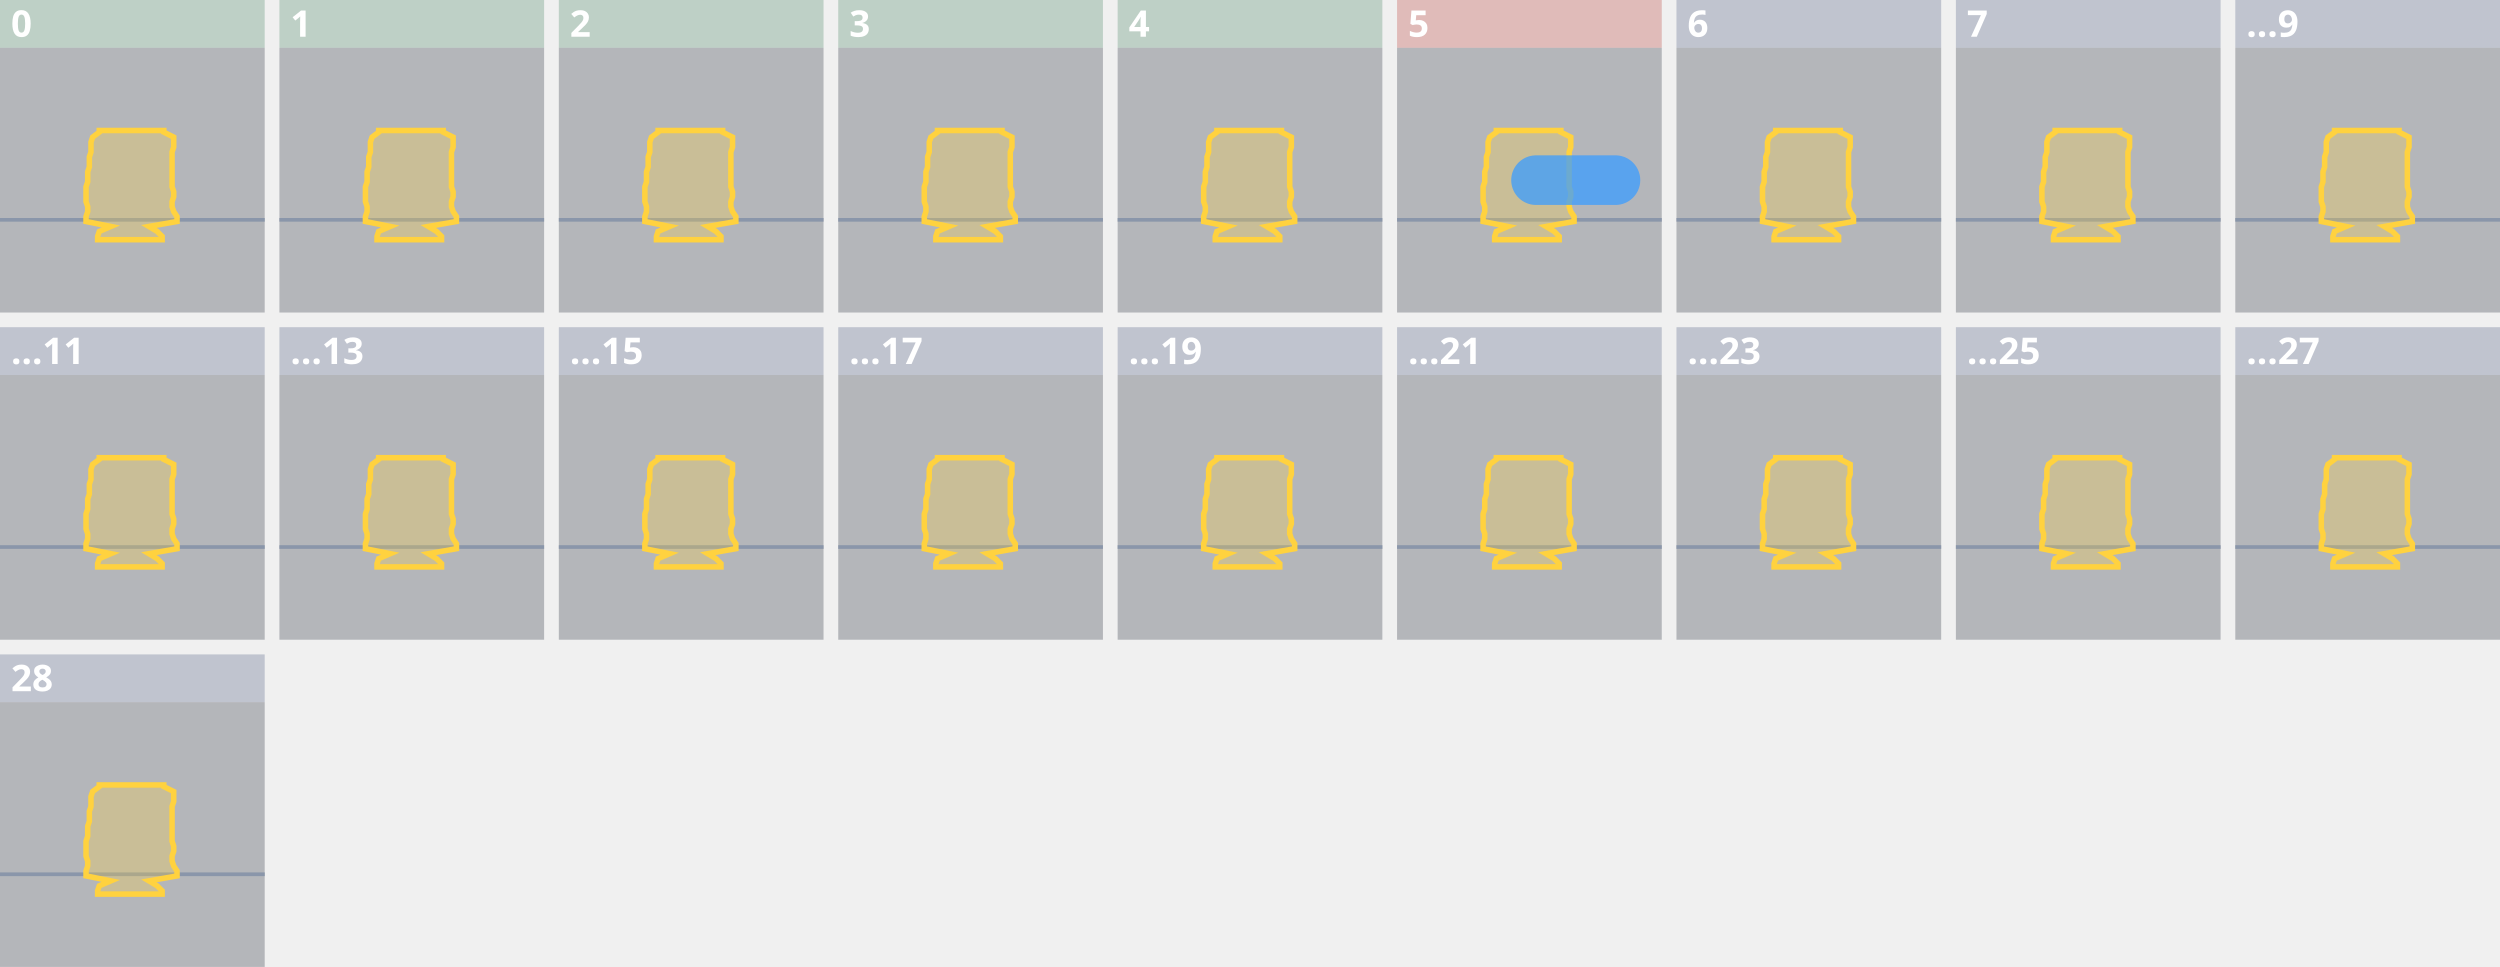
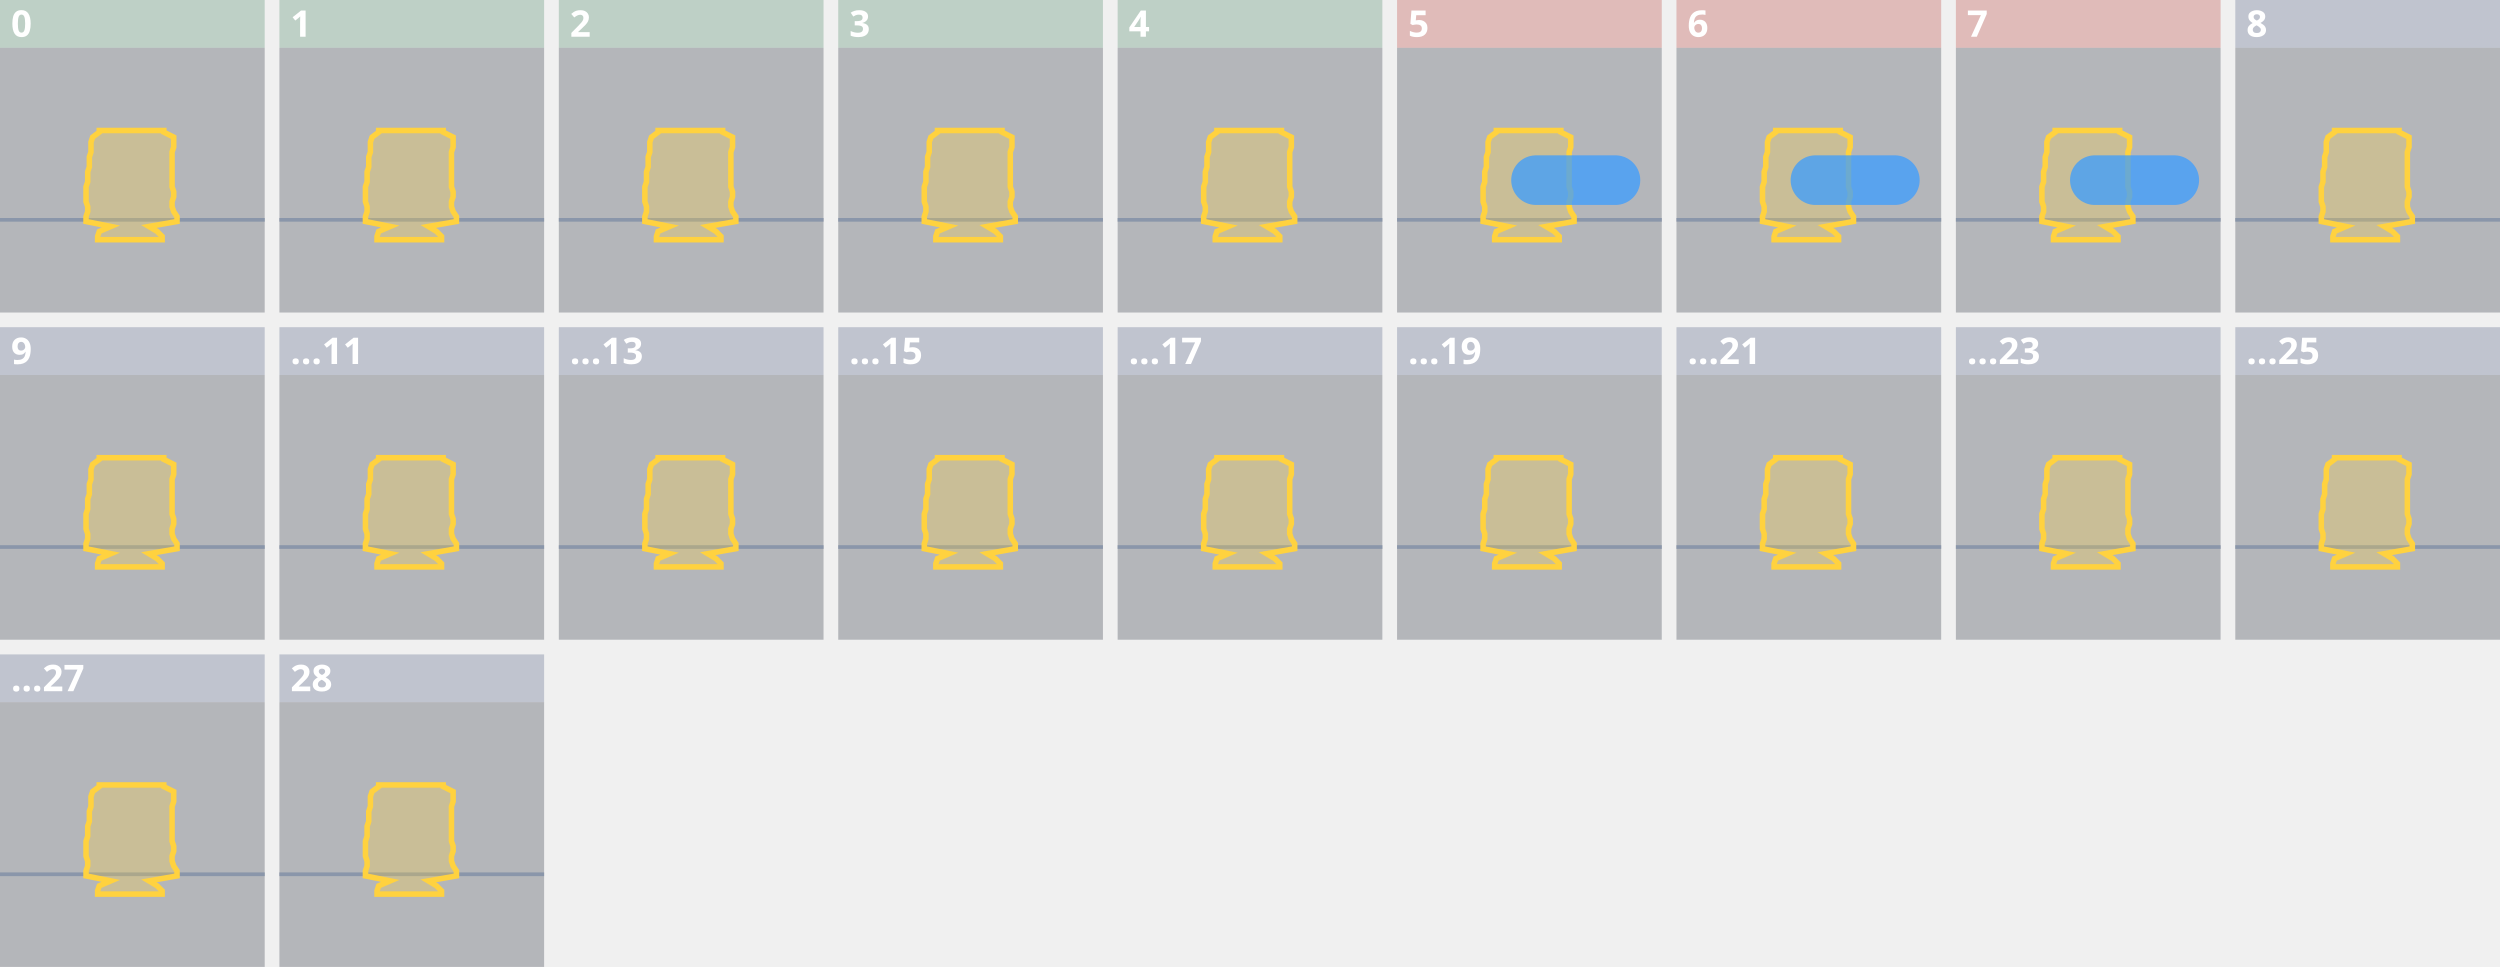
<svg xmlns="http://www.w3.org/2000/svg" viewBox="0 0 680 263" width="680" height="263">
  <style>text{font:bold 10px sans-serif;fill:#ffffff}.k{fill:#1b2230}.g{stroke:#8a96aa;stroke-width:2.22}use{stroke-width:3.33;fill-opacity:.28}.u{stroke:#ffd23f;fill:#ffd23f}.v{stroke:#4ade80;fill:#4ade80;fill-opacity:.6}.a{stroke:#e879f9;fill:#e879f9}.o{stroke:#22d3ee;fill:#22d3ee;fill-opacity:.5}.H{color:#ff4d3d;fill:#ff4d3d;opacity:.7}.G{color:#3b9cff;fill:#3b9cff;opacity:.75}.S{color:#ffa630;fill:#ffa630;opacity:.75}.T{color:#ffa630;fill:none;stroke:#ffa630;stroke-width:4.44;stroke-dasharray:8.9}.P{color:#c49bff;fill:none;stroke:#c49bff;stroke-width:2.22;stroke-dasharray:6.7}</style>
  <defs>
    <path id="b0" d="M-20 -30L19 -30L19 -29L25 -26L25 -23L25 -20L24 -17L24 -14L24 -11L24 -8L24 -5L24 -2L24 1L24 4L25 7L25 10L24 13L24 16L25 19L27 22L27 25L10 28L15 31L18 34L18 36L-21 36L-21 34L-20 31L-13 28L-28 25L-28 22L-27 19L-27 16L-28 13L-28 10L-28 7L-28 4L-27 1L-27 -2L-27 -5L-26 -8L-26 -11L-26 -14L-25 -17L-25 -20L-25 -23L-24 -26L-20 -29Z" />
    <rect id="K" x="-80" y="-80" width="160" height="160" class="k" />
    <rect id="Ls" width="72" height="13" fill="#3f7d5a" />
    <rect id="La" width="72" height="13" fill="#b8332b" />
    <rect id="Le" width="72" height="13" fill="#46557a" />
  </defs>
  <use href="#Ls" x="0" y="0" />
  <text x="3" y="10">0</text>
  <svg x="0" y="13" width="72" height="72" viewBox="-80 -80 160 160">
    <use href="#K" />
    <line x1="-80" y1="24" x2="80" y2="24" class="g" />
    <use href="#b0" class="u" />
  </svg>
  <use href="#Ls" x="76" y="0" />
  <text x="79" y="10">1</text>
  <svg x="76" y="13" width="72" height="72" viewBox="-80 -80 160 160">
    <use href="#K" />
    <line x1="-80" y1="24" x2="80" y2="24" class="g" />
    <use href="#b0" class="u" />
  </svg>
  <use href="#Ls" x="152" y="0" />
  <text x="155" y="10">2</text>
  <svg x="152" y="13" width="72" height="72" viewBox="-80 -80 160 160">
    <use href="#K" />
    <line x1="-80" y1="24" x2="80" y2="24" class="g" />
    <use href="#b0" class="u" />
  </svg>
  <use href="#Ls" x="228" y="0" />
  <text x="231" y="10">3</text>
  <svg x="228" y="13" width="72" height="72" viewBox="-80 -80 160 160">
    <use href="#K" />
    <line x1="-80" y1="24" x2="80" y2="24" class="g" />
    <use href="#b0" class="u" />
  </svg>
  <use href="#Ls" x="304" y="0" />
  <text x="307" y="10">4</text>
  <svg x="304" y="13" width="72" height="72" viewBox="-80 -80 160 160">
    <use href="#K" />
    <line x1="-80" y1="24" x2="80" y2="24" class="g" />
    <use href="#b0" class="u" />
  </svg>
  <use href="#La" x="380" y="0" />
  <text x="383" y="10">5</text>
  <svg x="380" y="13" width="72" height="72" viewBox="-80 -80 160 160">
    <use href="#K" />
    <line x1="-80" y1="24" x2="80" y2="24" class="g" />
    <use href="#b0" class="u" />
    <g class="G">
      <line x1="4" y1="0" x2="52" y2="0" stroke="currentColor" stroke-width="30" stroke-linecap="round" />
    </g>
  </svg>
-   <use href="#Le" x="456" y="0" />
+   <use href="#La" x="456" y="0" />
  <text x="459" y="10">6</text>
  <svg x="456" y="13" width="72" height="72" viewBox="-80 -80 160 160">
    <use href="#K" />
    <line x1="-80" y1="24" x2="80" y2="24" class="g" />
    <use href="#b0" class="u" />
+     <g class="G">
+       <line x1="4" y1="0" x2="52" y2="0" stroke="currentColor" stroke-width="30" stroke-linecap="round" />
+     </g>
  </svg>
-   <use href="#Le" x="532" y="0" />
+   <use href="#La" x="532" y="0" />
  <text x="535" y="10">7</text>
  <svg x="532" y="13" width="72" height="72" viewBox="-80 -80 160 160">
    <use href="#K" />
    <line x1="-80" y1="24" x2="80" y2="24" class="g" />
    <use href="#b0" class="u" />
+     <g class="G">
+       <line x1="4" y1="0" x2="52" y2="0" stroke="currentColor" stroke-width="30" stroke-linecap="round" />
+     </g>
  </svg>
  <use href="#Le" x="608" y="0" />
-   <text x="611" y="10">…9</text>
+   <text x="611" y="10">8</text>
  <svg x="608" y="13" width="72" height="72" viewBox="-80 -80 160 160">
    <use href="#K" />
    <line x1="-80" y1="24" x2="80" y2="24" class="g" />
    <use href="#b0" class="u" />
  </svg>
  <use href="#Le" x="0" y="89" />
-   <text x="3" y="99">…11</text>
+   <text x="3" y="99">9</text>
  <svg x="0" y="102" width="72" height="72" viewBox="-80 -80 160 160">
    <use href="#K" />
    <line x1="-80" y1="24" x2="80" y2="24" class="g" />
    <use href="#b0" class="u" />
  </svg>
  <use href="#Le" x="76" y="89" />
-   <text x="79" y="99">…13</text>
+   <text x="79" y="99">…11</text>
  <svg x="76" y="102" width="72" height="72" viewBox="-80 -80 160 160">
    <use href="#K" />
    <line x1="-80" y1="24" x2="80" y2="24" class="g" />
    <use href="#b0" class="u" />
  </svg>
  <use href="#Le" x="152" y="89" />
-   <text x="155" y="99">…15</text>
+   <text x="155" y="99">…13</text>
  <svg x="152" y="102" width="72" height="72" viewBox="-80 -80 160 160">
    <use href="#K" />
    <line x1="-80" y1="24" x2="80" y2="24" class="g" />
    <use href="#b0" class="u" />
  </svg>
  <use href="#Le" x="228" y="89" />
-   <text x="231" y="99">…17</text>
+   <text x="231" y="99">…15</text>
  <svg x="228" y="102" width="72" height="72" viewBox="-80 -80 160 160">
    <use href="#K" />
    <line x1="-80" y1="24" x2="80" y2="24" class="g" />
    <use href="#b0" class="u" />
  </svg>
  <use href="#Le" x="304" y="89" />
-   <text x="307" y="99">…19</text>
+   <text x="307" y="99">…17</text>
  <svg x="304" y="102" width="72" height="72" viewBox="-80 -80 160 160">
    <use href="#K" />
    <line x1="-80" y1="24" x2="80" y2="24" class="g" />
    <use href="#b0" class="u" />
  </svg>
  <use href="#Le" x="380" y="89" />
-   <text x="383" y="99">…21</text>
+   <text x="383" y="99">…19</text>
  <svg x="380" y="102" width="72" height="72" viewBox="-80 -80 160 160">
    <use href="#K" />
    <line x1="-80" y1="24" x2="80" y2="24" class="g" />
    <use href="#b0" class="u" />
  </svg>
  <use href="#Le" x="456" y="89" />
-   <text x="459" y="99">…23</text>
+   <text x="459" y="99">…21</text>
  <svg x="456" y="102" width="72" height="72" viewBox="-80 -80 160 160">
    <use href="#K" />
    <line x1="-80" y1="24" x2="80" y2="24" class="g" />
    <use href="#b0" class="u" />
  </svg>
  <use href="#Le" x="532" y="89" />
-   <text x="535" y="99">…25</text>
+   <text x="535" y="99">…23</text>
  <svg x="532" y="102" width="72" height="72" viewBox="-80 -80 160 160">
    <use href="#K" />
    <line x1="-80" y1="24" x2="80" y2="24" class="g" />
    <use href="#b0" class="u" />
  </svg>
  <use href="#Le" x="608" y="89" />
-   <text x="611" y="99">…27</text>
+   <text x="611" y="99">…25</text>
  <svg x="608" y="102" width="72" height="72" viewBox="-80 -80 160 160">
    <use href="#K" />
    <line x1="-80" y1="24" x2="80" y2="24" class="g" />
    <use href="#b0" class="u" />
  </svg>
  <use href="#Le" x="0" y="178" />
-   <text x="3" y="188">28</text>
+   <text x="3" y="188">…27</text>
  <svg x="0" y="191" width="72" height="72" viewBox="-80 -80 160 160">
    <use href="#K" />
    <line x1="-80" y1="24" x2="80" y2="24" class="g" />
    <use href="#b0" class="u" />
  </svg>
+   <use href="#Le" x="76" y="178" />
+   <text x="79" y="188">28</text>
+   <svg x="76" y="191" width="72" height="72" viewBox="-80 -80 160 160">
+     <use href="#K" />
+     <line x1="-80" y1="24" x2="80" y2="24" class="g" />
+     <use href="#b0" class="u" />
+   </svg>
</svg>
